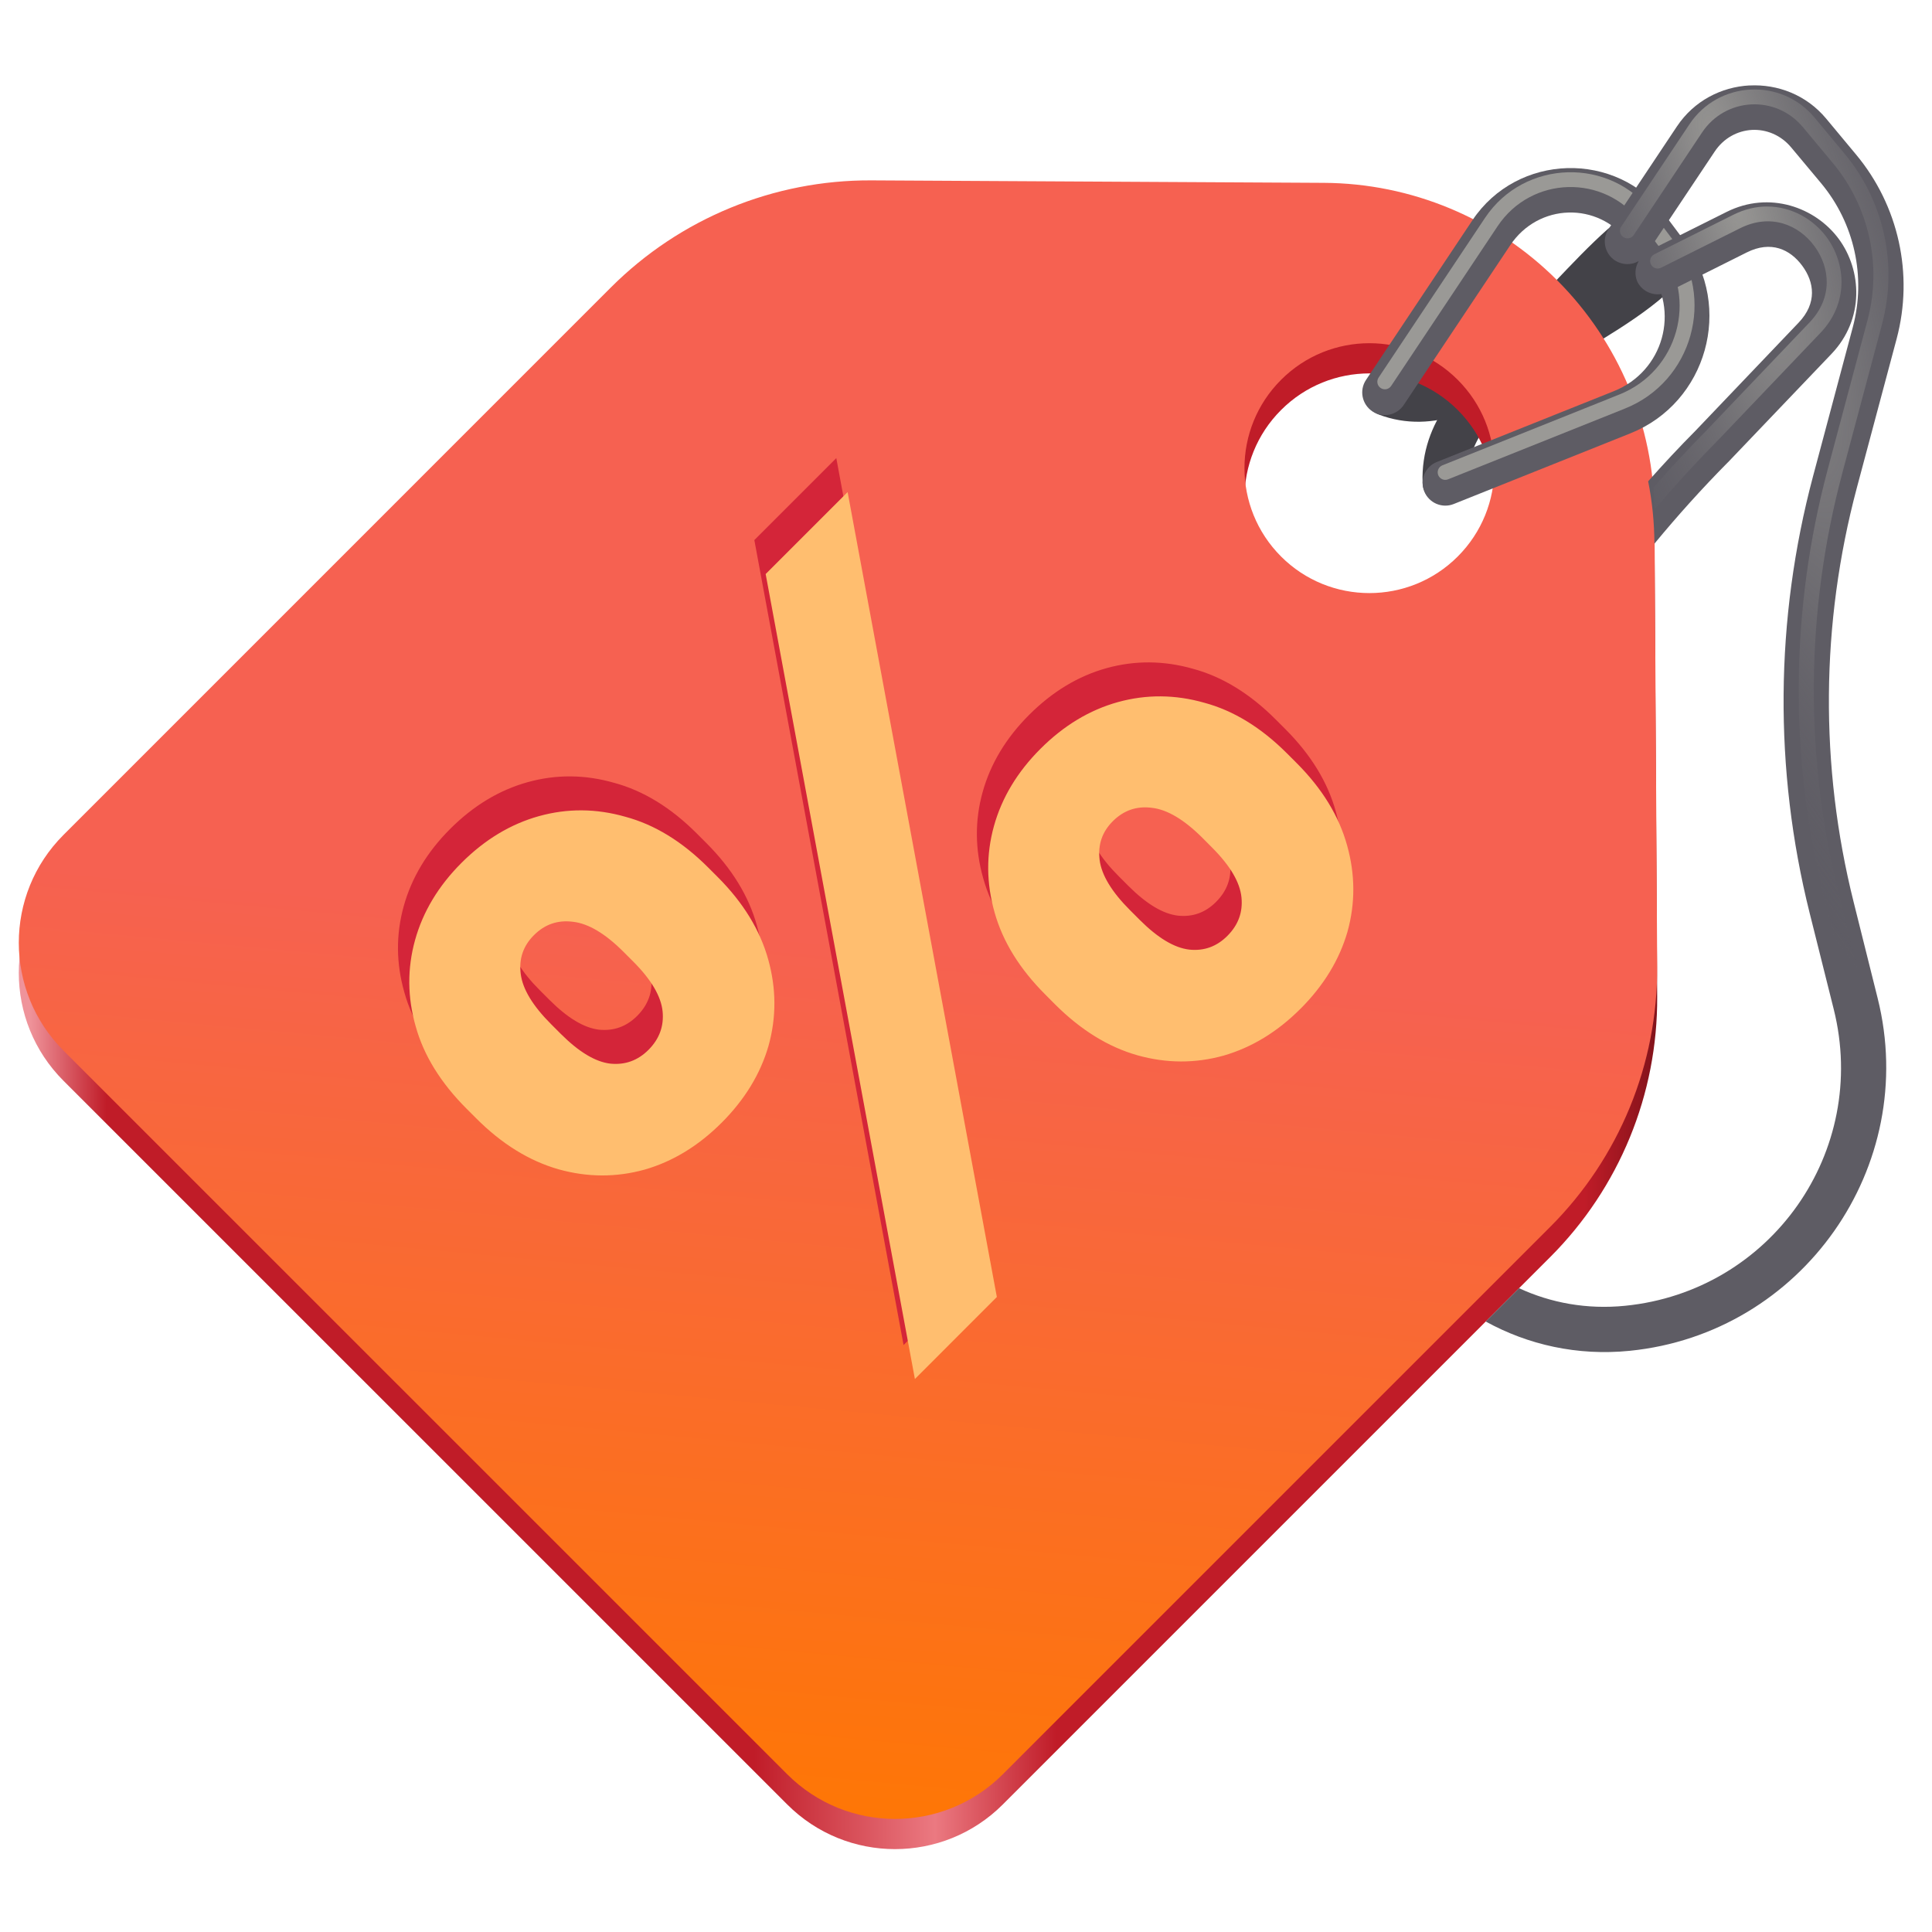
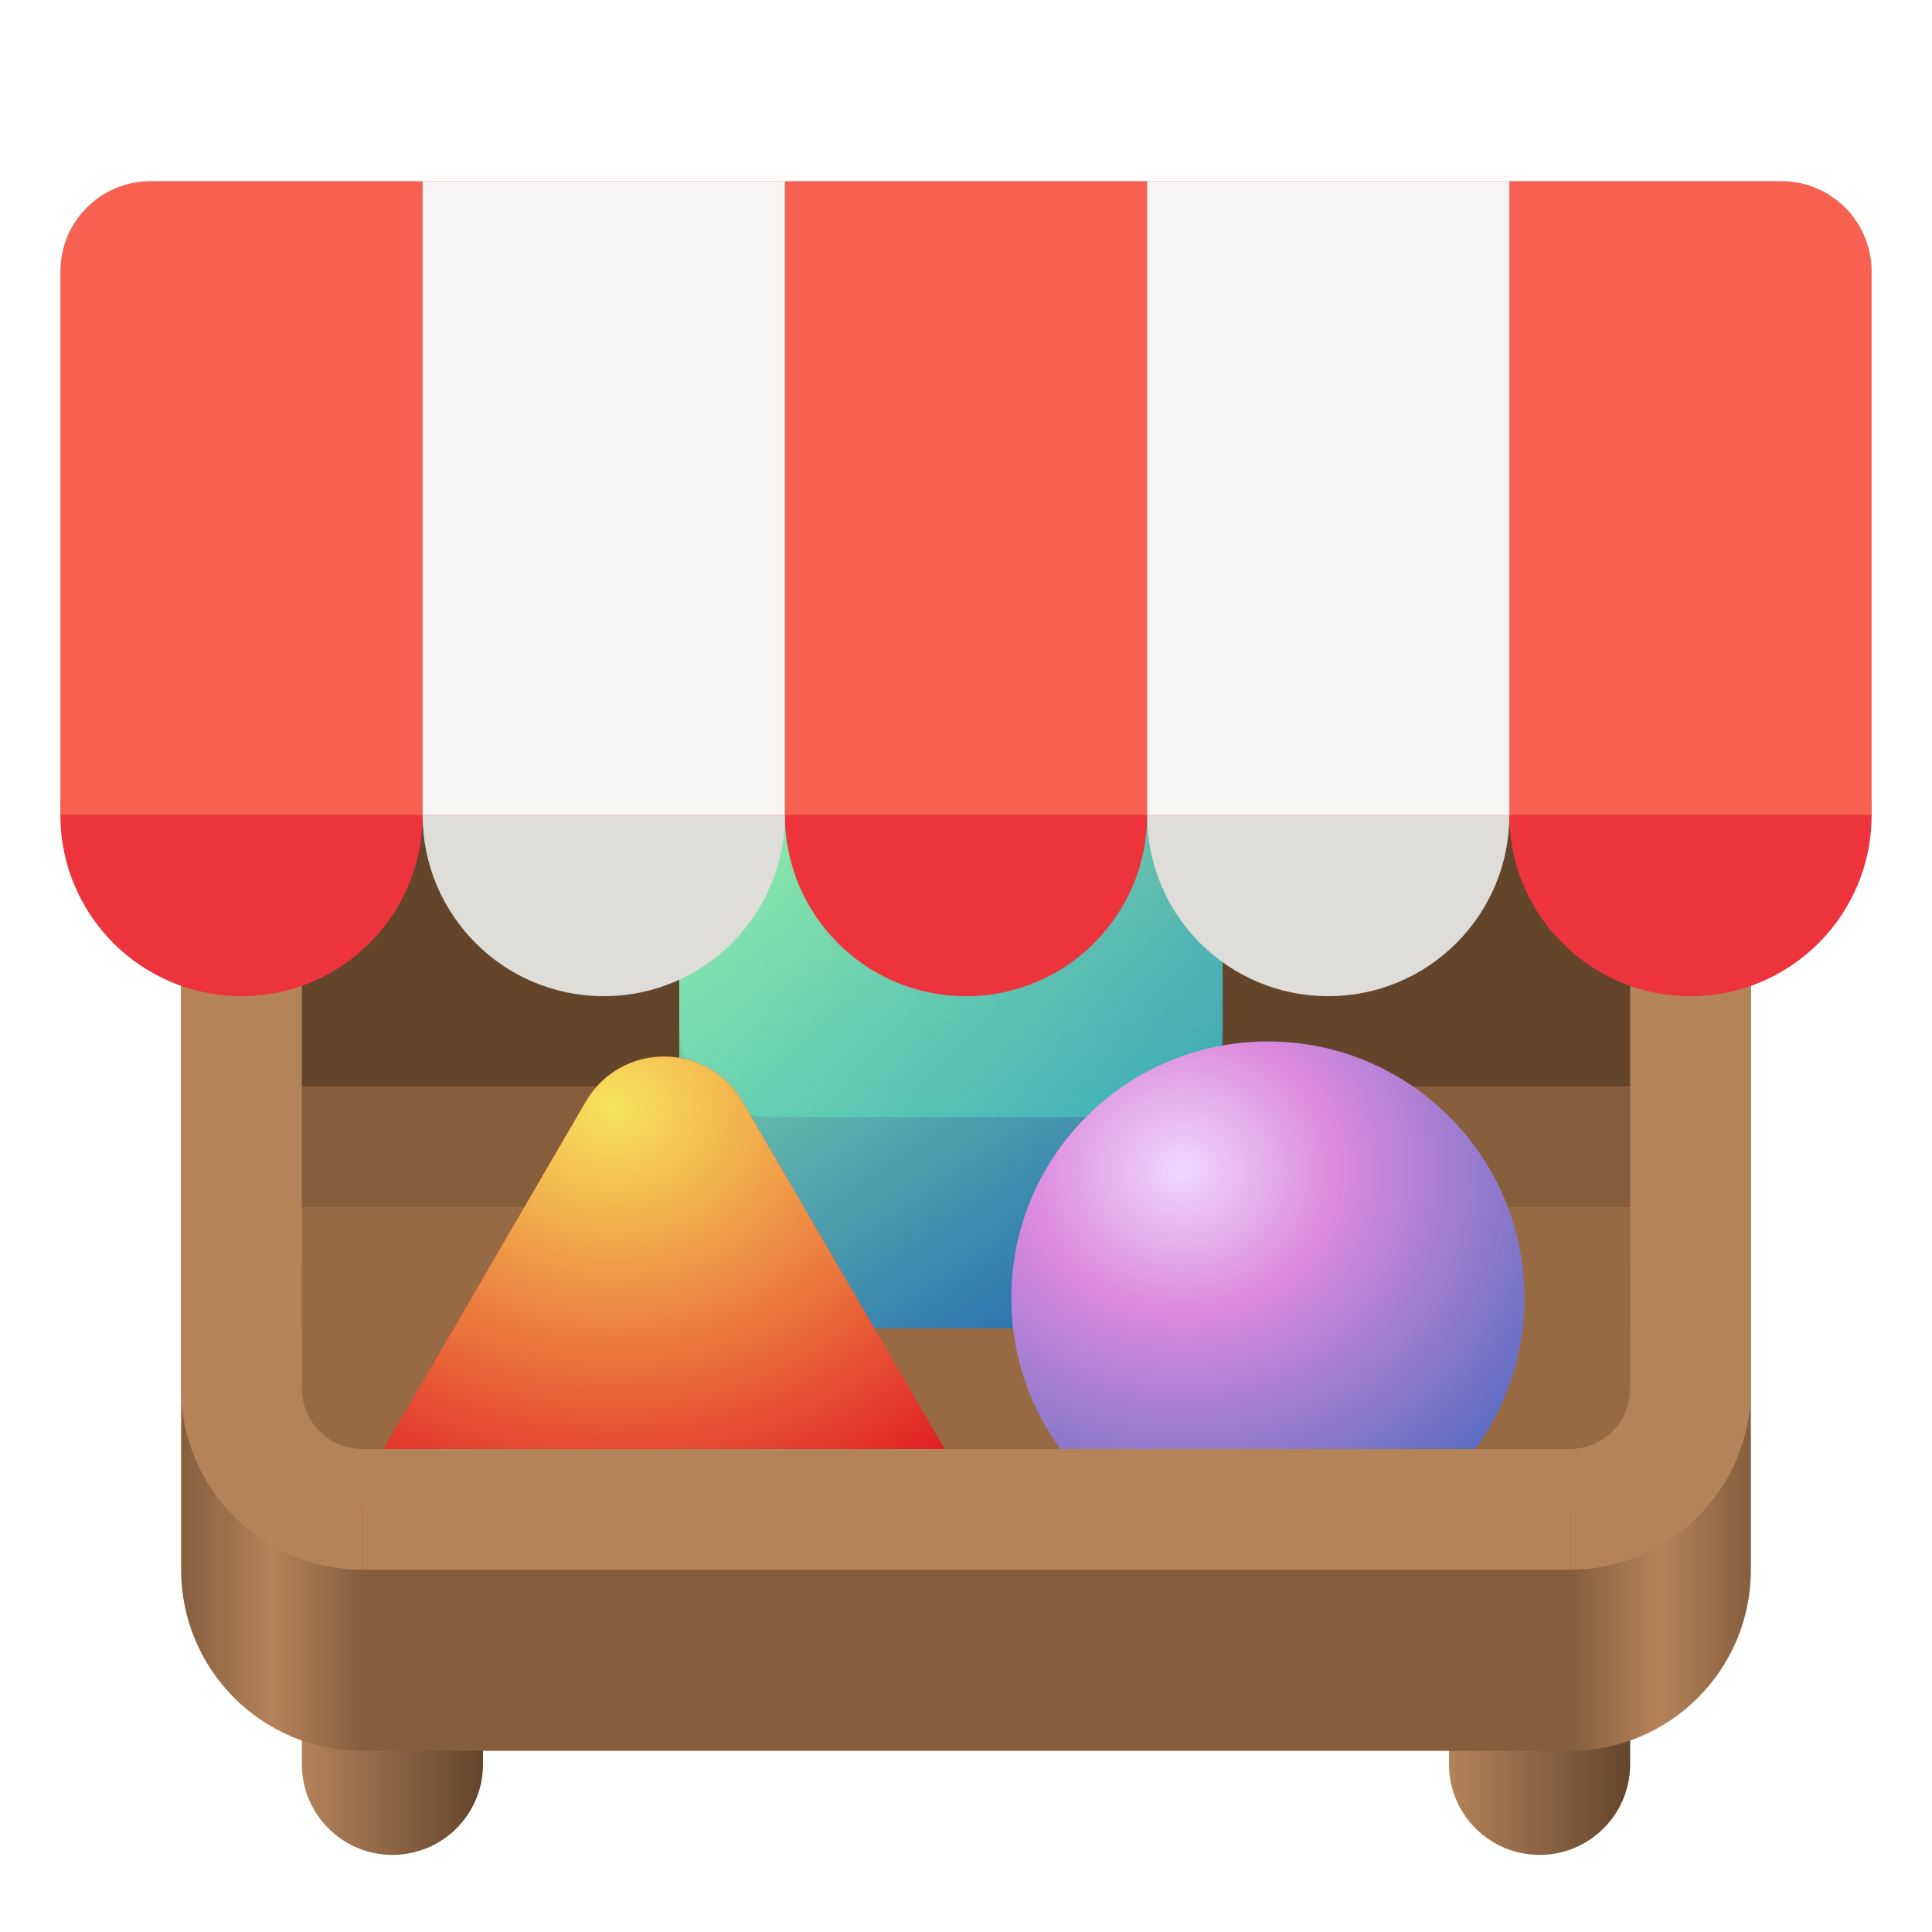
- <svg xmlns="http://www.w3.org/2000/svg" height="128px" viewBox="0 0 128 128" width="128px">
-   <linearGradient id="a" gradientUnits="userSpaceOnUse" x1="2" x2="112" y1="74" y2="74">
-     <stop offset="0" stop-color="#ef939a" />
-     <stop offset="0.046" stop-color="#c01c28" />
-     <stop offset="0.436" stop-color="#c01c28" />
-     <stop offset="0.545" stop-color="#eb7981" />
-     <stop offset="0.618" stop-color="#c01c28" />
-     <stop offset="0.936" stop-color="#c01c28" />
-     <stop offset="1" stop-color="#650e14" />
+ <svg xmlns="http://www.w3.org/2000/svg" xmlns:xlink="http://www.w3.org/1999/xlink" xml:space="preserve" width="128" height="128">
+   <defs>
+     <linearGradient id="a">
+       <stop offset="0" style="stop-color:#8ff0a4;stop-opacity:.486" />
+       <stop offset="1" style="stop-color:#8ff0a4;stop-opacity:0" />
+     </linearGradient>
+     <linearGradient xlink:href="#a" id="h" x1="62" x2="62" y1="164" y2="128" gradientTransform="translate(1 -82)" gradientUnits="userSpaceOnUse" />
+   </defs>
+   <linearGradient id="b" gradientUnits="userSpaceOnUse">
+     <stop offset="0" stop-color="#b5835a" />
+     <stop offset="1" stop-color="#63452c" />
  </linearGradient>
-   <linearGradient id="b" gradientUnits="userSpaceOnUse" x1="68" x2="73.75" y1="125.75" y2="64">
-     <stop offset="0" stop-color="#ff7800" />
-     <stop offset="1" stop-color="#f66151" />
+   <linearGradient xlink:href="#b" id="c" x1="20" x2="32" y1="110.5" y2="110.5" />
+   <linearGradient xlink:href="#b" id="e" x1="96" x2="108" y1="110.5" y2="110.5" />
+   <linearGradient id="f" x1="-116" x2="-12" y1="-246" y2="-246" gradientTransform="rotate(180 0 -86)" gradientUnits="userSpaceOnUse">
+     <stop offset="0" stop-color="#865e3c" />
+     <stop offset=".058" stop-color="#b5835a" />
+     <stop offset=".115" stop-color="#865e3c" />
+     <stop offset=".885" stop-color="#865e3c" />
+     <stop offset=".942" stop-color="#b5835a" />
+     <stop offset="1" stop-color="#865e3c" />
  </linearGradient>
-   <radialGradient id="c" cx="114.887" cy="211.32" gradientTransform="matrix(1.059669 3.416391 -0.790565 0.245211 159.8258 -432.2988)" gradientUnits="userSpaceOnUse" r="17.152">
-     <stop offset="0" stop-color="#9a9996" />
-     <stop offset="1" stop-color="#5e5c64" stop-opacity="0" />
+   <linearGradient id="g" x1="84" x2="46" y1="230" y2="178" gradientTransform="matrix(.75 0 0 .70833 15 -73.5)" gradientUnits="userSpaceOnUse">
+     <stop offset="0" stop-color="#1a5fb4" />
+     <stop offset="1" stop-color="#8ff0a4" />
+   </linearGradient>
+   <radialGradient id="i" cx="77.852" cy="217.993" r="24" gradientTransform="matrix(1.53472 .00522 -.00482 1.41666 -40.099 -231.728)" gradientUnits="userSpaceOnUse">
+     <stop offset="0" stop-color="#f0d7ff" />
+     <stop offset=".276" stop-color="#dc8add" />
+     <stop offset="1" stop-color="#1a5fb4" />
  </radialGradient>
-   <path d="m 106.508 15.188 c -2.387 2.113 -4.797 5.086 -7.254 7.18 c -1.23 1.047 -2.453 1.855 -3.586 2.266 c -1.137 0.406 -2.137 0.457 -3.258 0.027 c -0.773 -0.293 -1.641 0.094 -1.938 0.867 c -0.293 0.773 0.094 1.641 0.867 1.934 c 1.82 0.695 3.688 0.586 5.344 -0.008 c 1.652 -0.594 3.129 -1.625 4.516 -2.805 c 2.77 -2.355 5.23 -5.383 7.293 -7.215 c 0.621 -0.547 0.68 -1.496 0.133 -2.117 c -0.551 -0.617 -1.5 -0.676 -2.117 -0.129 z m 0 0" fill="#434248" />
-   <path d="m 108.383 17.25 c -1.969 1.746 -5.426 3.473 -8.449 5.633 c -3.023 2.156 -5.828 5.027 -5.684 9.105 c 0.016 0.398 0.184 0.777 0.477 1.047 c 0.293 0.273 0.68 0.418 1.074 0.402 c 0.398 -0.016 0.777 -0.184 1.047 -0.477 c 0.273 -0.293 0.418 -0.68 0.402 -1.074 c -0.094 -2.676 1.691 -4.613 4.426 -6.562 s 6.211 -3.625 8.691 -5.824 c 0.621 -0.551 0.68 -1.5 0.133 -2.117 c -0.551 -0.621 -1.5 -0.68 -2.117 -0.133 z m 0 0" fill="#434248" />
-   <path d="m 103.156 20.559 c -4.098 -4.098 -9.648 -6.414 -15.445 -6.445 l -29.988 -0.164 c -6.465 -0.031 -12.672 2.52 -17.246 7.09 l -36.273 36.277 c -3.945 3.945 -3.945 10.34 0 14.285 l 47.949 47.945 c 3.945 3.949 10.34 3.949 14.285 0.004 l 36.273 -36.273 c 4.57 -4.574 7.121 -10.785 7.082 -17.25 l -0.18 -30.027 c -0.035 -5.797 -2.355 -11.344 -6.457 -15.441 z m -6.578 6.605 c 3.234 3.23 3.234 8.473 0 11.707 c -3.23 3.23 -8.473 3.23 -11.703 0 c -3.234 -3.234 -3.234 -8.477 0 -11.707 c 3.23 -3.234 8.473 -3.234 11.703 0 z m 0 0" fill="url(#a)" />
-   <path d="m 103.156 18.559 c -4.098 -4.098 -9.648 -6.414 -15.445 -6.445 l -29.988 -0.164 c -6.465 -0.031 -12.672 2.52 -17.246 7.09 l -36.273 36.277 c -3.945 3.945 -3.945 10.34 0 14.285 l 47.949 47.945 c 3.945 3.949 10.34 3.949 14.285 0.004 l 36.273 -36.273 c 4.57 -4.574 7.121 -10.785 7.082 -17.25 l -0.18 -30.027 c -0.035 -5.797 -2.355 -11.344 -6.457 -15.441 z m -6.578 6.605 c 3.234 3.23 3.234 8.473 0 11.707 c -3.23 3.23 -8.473 3.23 -11.703 0 c -3.234 -3.234 -3.234 -8.477 0 -11.707 c 3.23 -3.234 8.473 -3.234 11.703 0 z m 0 0" fill="url(#b)" />
-   <path d="m 103.84 11.137 c -2.414 0.07 -4.797 1.227 -6.281 3.445 l -7.055 10.586 c -0.461 0.688 -0.273 1.621 0.414 2.082 c 0.691 0.457 1.621 0.27 2.082 -0.418 l 7.055 -10.582 c 1.867 -2.801 5.828 -2.91 7.844 -0.219 l 1.305 1.738 c 2.129 2.836 1.008 6.832 -2.285 8.148 l -11.723 4.688 c -0.77 0.309 -1.145 1.184 -0.836 1.949 c 0.309 0.77 1.18 1.145 1.949 0.84 l 11.723 -4.691 c 5.055 -2.023 6.84 -8.379 3.57 -12.734 l -1.301 -1.738 c -1.602 -2.137 -4.047 -3.16 -6.461 -3.094 z m 0 0" fill="#5e5c64" />
-   <path d="m 103.867 11.414 c -2.102 0.059 -4.176 1.07 -5.477 3.016 l -7.055 10.586 c -0.152 0.23 -0.09 0.539 0.137 0.691 c 0.23 0.156 0.543 0.094 0.695 -0.137 l 7.055 -10.586 c 2.234 -3.344 7.062 -3.477 9.477 -0.262 l 1.305 1.738 c 2.508 3.344 1.168 8.125 -2.715 9.676 l -11.723 4.691 c -0.125 0.051 -0.223 0.145 -0.273 0.266 c -0.055 0.125 -0.055 0.262 -0.008 0.383 c 0.051 0.125 0.148 0.223 0.27 0.277 c 0.121 0.051 0.258 0.055 0.383 0.004 l 11.723 -4.691 c 4.469 -1.785 6.031 -7.355 3.145 -11.207 l -1.305 -1.738 c -1.402 -1.871 -3.531 -2.766 -5.633 -2.707 z m 0 0" fill="#9a9996" />
-   <path d="m 115.91 5.66 c -1.859 0.098 -3.676 1.016 -4.809 2.715 l -4.527 6.793 c -0.461 0.688 -0.273 1.621 0.414 2.082 c 0.477 0.312 1.09 0.332 1.582 0.047 c -0.25 0.414 -0.285 0.926 -0.09 1.371 c 0.371 0.742 1.27 1.043 2.012 0.676 l 5.238 -2.621 c 1.602 -0.801 2.871 -0.203 3.672 0.883 c 0.801 1.082 1 2.473 -0.238 3.77 l -6.836 7.164 c -1.078 1.086 -2.121 2.203 -3.133 3.348 c 0.27 1.355 0.406 2.73 0.414 4.113 v 0.02 c 1.531 -1.855 3.148 -3.652 4.852 -5.375 l 0.012 -0.008 l 6.867 -7.191 c 2.195 -2.301 2.02 -5.539 0.48 -7.621 c -1.543 -2.086 -4.582 -3.207 -7.43 -1.785 l -5.188 2.594 l 4.398 -6.59 c 0.598 -0.902 1.52 -1.383 2.469 -1.438 c 0.945 -0.047 1.914 0.332 2.605 1.164 l 1.988 2.379 c 2.199 2.645 2.98 6.191 2.094 9.516 l -2.637 9.887 c -2.523 9.469 -2.602 19.426 -0.227 28.93 l 1.598 6.383 c 2.355 9.418 -4.156 18.68 -13.82 19.645 c -2.531 0.254 -4.93 -0.191 -7.027 -1.164 c -0.004 0 -0.004 0.004 -0.004 0 l -2.207 2.207 c 2.789 1.535 6.062 2.289 9.539 1.941 c 11.426 -1.145 19.215 -12.215 16.43 -23.355 l -1.594 -6.383 c -2.254 -9.012 -2.18 -18.449 0.211 -27.43 l 2.641 -9.887 c 1.137 -4.266 0.133 -8.816 -2.695 -12.207 l -1.98 -2.379 c -1.309 -1.57 -3.215 -2.289 -5.074 -2.191 z m 0 0" fill="#5e5c64" />
-   <path d="m 115.965 5.934 c -1.559 0.086 -3.074 0.859 -4.031 2.293 l -4.527 6.789 c -0.152 0.23 -0.09 0.539 0.141 0.691 c 0.227 0.156 0.539 0.094 0.691 -0.137 l 4.527 -6.793 c 1.555 -2.332 4.887 -2.508 6.68 -0.355 l 1.984 2.379 c 2.41 2.895 3.266 6.773 2.297 10.414 l -2.637 9.887 c -2.484 9.305 -2.559 19.086 -0.223 28.43 l 1.598 6.383 c 2.496 9.992 -4.441 19.855 -14.691 20.883 c -3.199 0.316 -6.199 -0.41 -8.715 -1.871 l -0.723 0.727 c 2.738 1.652 6.027 2.488 9.535 2.137 c 10.836 -1.082 18.203 -11.551 15.562 -22.117 l -1.598 -6.383 c -2.293 -9.176 -2.219 -18.785 0.219 -27.93 l 2.637 -9.887 c 1.055 -3.953 0.125 -8.168 -2.496 -11.309 l -1.98 -2.379 c -1.102 -1.324 -2.695 -1.934 -4.25 -1.852 z m 1.121 7.746 c -0.727 0 -1.488 0.168 -2.246 0.547 l -5.238 2.621 c -0.246 0.121 -0.348 0.422 -0.223 0.668 c 0.121 0.246 0.422 0.348 0.668 0.223 l 5.238 -2.617 c 2.016 -1.008 3.875 -0.238 4.922 1.18 c 1.051 1.422 1.238 3.426 -0.316 5.055 l -6.855 7.184 c -1.207 1.223 -2.375 2.48 -3.496 3.77 c 0.039 0.484 0.062 0.969 0.07 1.449 c 1.32 -1.555 2.699 -3.062 4.141 -4.523 h 0.004 l 6.859 -7.188 c 1.875 -1.965 1.695 -4.586 0.402 -6.34 c -0.891 -1.203 -2.328 -2.023 -3.93 -2.027 z m 0 0" fill="url(#c)" />
-   <path d="m 47.051 72.141 c -1.527 1.527 -3.227 2.562 -5.09 3.098 c -1.883 0.523 -3.785 0.516 -5.707 -0.02 c -1.938 -0.555 -3.758 -1.676 -5.453 -3.375 l -0.637 -0.637 c -1.711 -1.711 -2.836 -3.527 -3.371 -5.449 c -0.555 -1.938 -0.566 -3.848 -0.043 -5.73 c 0.523 -1.879 1.547 -3.582 3.074 -5.109 c 1.543 -1.543 3.254 -2.574 5.133 -3.098 c 1.883 -0.523 3.793 -0.512 5.73 0.043 c 1.938 0.523 3.762 1.641 5.473 3.352 l 0.637 0.637 c 1.695 1.695 2.812 3.52 3.352 5.473 c 0.535 1.922 0.543 3.824 0.02 5.703 c -0.535 1.867 -1.578 3.574 -3.117 5.113 z m -4.836 -4.836 c 0.719 -0.723 1.031 -1.57 0.934 -2.547 c -0.102 -1.004 -0.75 -2.105 -1.953 -3.309 l -0.637 -0.637 c -1.215 -1.215 -2.332 -1.879 -3.352 -1.992 c -1.004 -0.129 -1.867 0.168 -2.586 0.891 c -0.707 0.707 -1 1.562 -0.871 2.566 c 0.125 1.004 0.797 2.113 2.016 3.332 l 0.637 0.637 c 1.199 1.199 2.297 1.859 3.285 1.973 c 0.977 0.098 1.82 -0.207 2.527 -0.914 z m 43.188 -2.715 c -1.527 1.527 -3.223 2.559 -5.09 3.098 c -1.883 0.523 -3.785 0.516 -5.707 -0.023 c -1.938 -0.551 -3.754 -1.676 -5.453 -3.371 l -0.633 -0.637 c -1.715 -1.711 -2.836 -3.527 -3.375 -5.453 c -0.551 -1.938 -0.566 -3.844 -0.043 -5.727 c 0.523 -1.879 1.551 -3.586 3.078 -5.113 c 1.539 -1.539 3.25 -2.574 5.133 -3.098 c 1.879 -0.52 3.789 -0.508 5.727 0.043 c 1.938 0.523 3.762 1.641 5.473 3.352 l 0.637 0.637 c 1.699 1.699 2.816 3.523 3.352 5.473 c 0.539 1.926 0.543 3.828 0.023 5.707 c -0.539 1.867 -1.578 3.57 -3.121 5.113 z m -4.836 -4.836 c 0.723 -0.723 1.031 -1.57 0.934 -2.547 c -0.098 -1.004 -0.75 -2.105 -1.953 -3.309 l -0.633 -0.637 c -1.219 -1.215 -2.336 -1.879 -3.355 -1.992 c -1.004 -0.129 -1.863 0.168 -2.586 0.891 c -0.707 0.707 -0.996 1.562 -0.871 2.566 c 0.129 1.004 0.801 2.113 2.016 3.328 l 0.637 0.637 c 1.203 1.203 2.297 1.859 3.289 1.973 c 0.977 0.102 1.816 -0.203 2.523 -0.91 z m -20.703 29.359 l -9.887 -53.332 l 5.43 -5.43 l 9.887 53.328 z m 0 0" fill="#d42539" />
-   <path d="m 47.801 74.391 c -1.527 1.527 -3.227 2.562 -5.09 3.098 c -1.883 0.523 -3.785 0.516 -5.707 -0.02 c -1.938 -0.555 -3.758 -1.676 -5.453 -3.375 l -0.637 -0.637 c -1.711 -1.711 -2.836 -3.527 -3.371 -5.449 c -0.555 -1.938 -0.566 -3.848 -0.043 -5.73 c 0.523 -1.879 1.547 -3.582 3.074 -5.109 c 1.543 -1.543 3.254 -2.574 5.133 -3.098 c 1.883 -0.523 3.793 -0.512 5.73 0.043 c 1.938 0.523 3.762 1.641 5.473 3.352 l 0.637 0.637 c 1.695 1.695 2.812 3.52 3.352 5.473 c 0.535 1.922 0.543 3.824 0.02 5.703 c -0.535 1.867 -1.578 3.574 -3.117 5.113 z m -4.836 -4.836 c 0.719 -0.723 1.031 -1.57 0.934 -2.547 c -0.102 -1.004 -0.75 -2.105 -1.953 -3.309 l -0.637 -0.637 c -1.215 -1.215 -2.332 -1.879 -3.352 -1.992 c -1.004 -0.129 -1.867 0.168 -2.586 0.891 c -0.707 0.707 -1 1.562 -0.871 2.566 c 0.125 1.004 0.797 2.113 2.016 3.332 l 0.637 0.637 c 1.199 1.199 2.297 1.859 3.285 1.973 c 0.977 0.098 1.82 -0.207 2.527 -0.914 z m 43.188 -2.715 c -1.527 1.527 -3.223 2.559 -5.09 3.098 c -1.883 0.523 -3.785 0.516 -5.707 -0.023 c -1.938 -0.551 -3.754 -1.676 -5.453 -3.371 l -0.633 -0.637 c -1.715 -1.711 -2.836 -3.527 -3.375 -5.453 c -0.551 -1.938 -0.566 -3.844 -0.043 -5.727 c 0.523 -1.879 1.551 -3.586 3.078 -5.113 c 1.539 -1.539 3.25 -2.574 5.133 -3.098 c 1.879 -0.52 3.789 -0.508 5.727 0.043 c 1.938 0.523 3.762 1.641 5.473 3.352 l 0.637 0.637 c 1.699 1.699 2.816 3.523 3.352 5.473 c 0.539 1.926 0.543 3.828 0.023 5.707 c -0.539 1.867 -1.578 3.57 -3.121 5.113 z m -4.836 -4.836 c 0.723 -0.723 1.031 -1.57 0.934 -2.547 c -0.098 -1.004 -0.75 -2.105 -1.953 -3.309 l -0.633 -0.637 c -1.219 -1.215 -2.336 -1.879 -3.355 -1.992 c -1.004 -0.129 -1.863 0.168 -2.586 0.891 c -0.707 0.707 -0.996 1.562 -0.871 2.566 c 0.129 1.004 0.801 2.113 2.016 3.328 l 0.637 0.637 c 1.203 1.203 2.297 1.859 3.289 1.973 c 0.977 0.102 1.816 -0.203 2.523 -0.91 z m -20.703 29.359 l -9.887 -53.332 l 5.43 -5.43 l 9.887 53.328 z m 0 0" fill="#ffbe6f" />
+   <radialGradient id="j" cx="36" cy="208.727" r="24" gradientTransform="matrix(1.45833 0 0 1.25 -11.835 -187.575)" gradientUnits="userSpaceOnUse">
+     <stop offset="0" stop-color="#f8e45c" />
+     <stop offset="1" stop-color="#f8e45c" stop-opacity="0" />
+   </radialGradient>
+   <path fill="url(#c)" d="M26 98c3.313 0 6 2.688 6 6v13a6.001 6.001 0 0 1-12 0v-13c0-3.312 2.688-6 6-6m0 0" />
+   <path fill="url(#e)" d="M102 98c3.313 0 6 2.688 6 6v13a6.001 6.001 0 0 1-12 0v-13c0-3.312 2.688-6 6-6m0 0" />
+   <path fill="url(#f)" d="M104 116H24c-6.629 0-12-5.371-12-12V44c0-6.629 5.371-12 12-12h80c6.629 0 12 5.371 12 12v60c0 6.629-5.371 12-12 12m0 0" />
+   <path fill="#b5835a" d="M104 104H24c-6.629 0-12-5.371-12-12V44c0-6.629 5.371-12 12-12h80c6.629 0 12 5.371 12 12v48c0 6.629-5.371 12-12 12m0 0" />
+   <path fill="#63452c" d="M20 40h88v32H20zm0 0" />
+   <path fill="#865e3c" d="M20 32h-8v32h8zm96 0h-8v32h8zM20 72h88v8H20zm0 0" />
+   <path fill="#986a44" d="M104 96H24c-2.21 0-4-1.79-4-4v-8c0-2.21 1.79-4 4-4h80c2.21 0 4 1.79 4 4v8c0 2.21-1.79 4-4 4m0 0" />
+   <path fill="#986a44" d="M20 88h88v-8H20zm0 0" />
+   <path fill="url(#g)" d="M51 54h24c3.313 0 6 2.688 6 6v22a6 6 0 0 1-6 6H51c-3.312 0-6-2.687-6-6V60c0-3.312 2.688-6 6-6m0 0" />
+   <path d="M51 54c-3.312 0-6 2.688-6 6v8c0 3.313 2.688 6 6 6h24a6 6 0 0 0 6-6v-8c0-3.312-2.687-6-6-6z" style="mix-blend-mode:overlay;fill:url(#h);stroke-width:1.134;stroke-linejoin:round" />
+   <path fill="url(#i)" d="M84 69c9.387 0 17 7.613 17 17s-7.613 17-17 17-17-7.613-17-17 7.613-17 17-17m0 0" />
+   <path fill="#e01b24" d="M63.195 103.04a6.03 6.03 0 0 0-.015-6.02L49.195 72.984c-2.324-3.98-8.07-3.98-10.386 0L24.816 97.02c-2.332 4.003.563 9.035 5.196 9.035h27.976a6 6 0 0 0 5.207-3.016m0 0" />
+   <path fill="url(#j)" d="M63.195 103.04a6.03 6.03 0 0 0-.015-6.02L49.195 72.984c-2.324-3.98-8.07-3.98-10.386 0L24.816 97.02c-2.332 4.003.563 9.035 5.196 9.035h27.976a6 6 0 0 0 5.207-3.016m0 0" />
+   <path fill="#865e3c" d="M24 108h80v-8H24zm0 0" />
+   <path fill="#b5835a" d="M24 104h80v-8H24zm0 0" />
+   <path fill="#deddda" d="M88 42c6.629 0 12 5.371 12 12s-5.371 12-12 12-12-5.371-12-12 5.371-12 12-12m0 0" />
+   <path fill="#ed333b" d="M64 42c6.629 0 12 5.371 12 12s-5.371 12-12 12-12-5.371-12-12 5.371-12 12-12m-48 0c6.629 0 12 5.371 12 12s-5.371 12-12 12S4 60.629 4 54s5.371-12 12-12m0 0" />
+   <path fill="#deddda" d="M40 42c6.629 0 12 5.371 12 12s-5.371 12-12 12-12-5.371-12-12 5.371-12 12-12m0 0" />
+   <path fill="#ed333b" d="M112 42c6.629 0 12 5.371 12 12s-5.371 12-12 12-12-5.371-12-12 5.371-12 12-12m0 0" />
+   <path fill="#f66151" d="M10 12c-3.324 0-6 2.676-6 6v36h120V18c0-3.324-2.676-6-6-6zm0 0" />
+   <path fill="#f6f5f4" d="M28 12v42h24V12zm48 0v42h24V12zm0 0" />
</svg>
